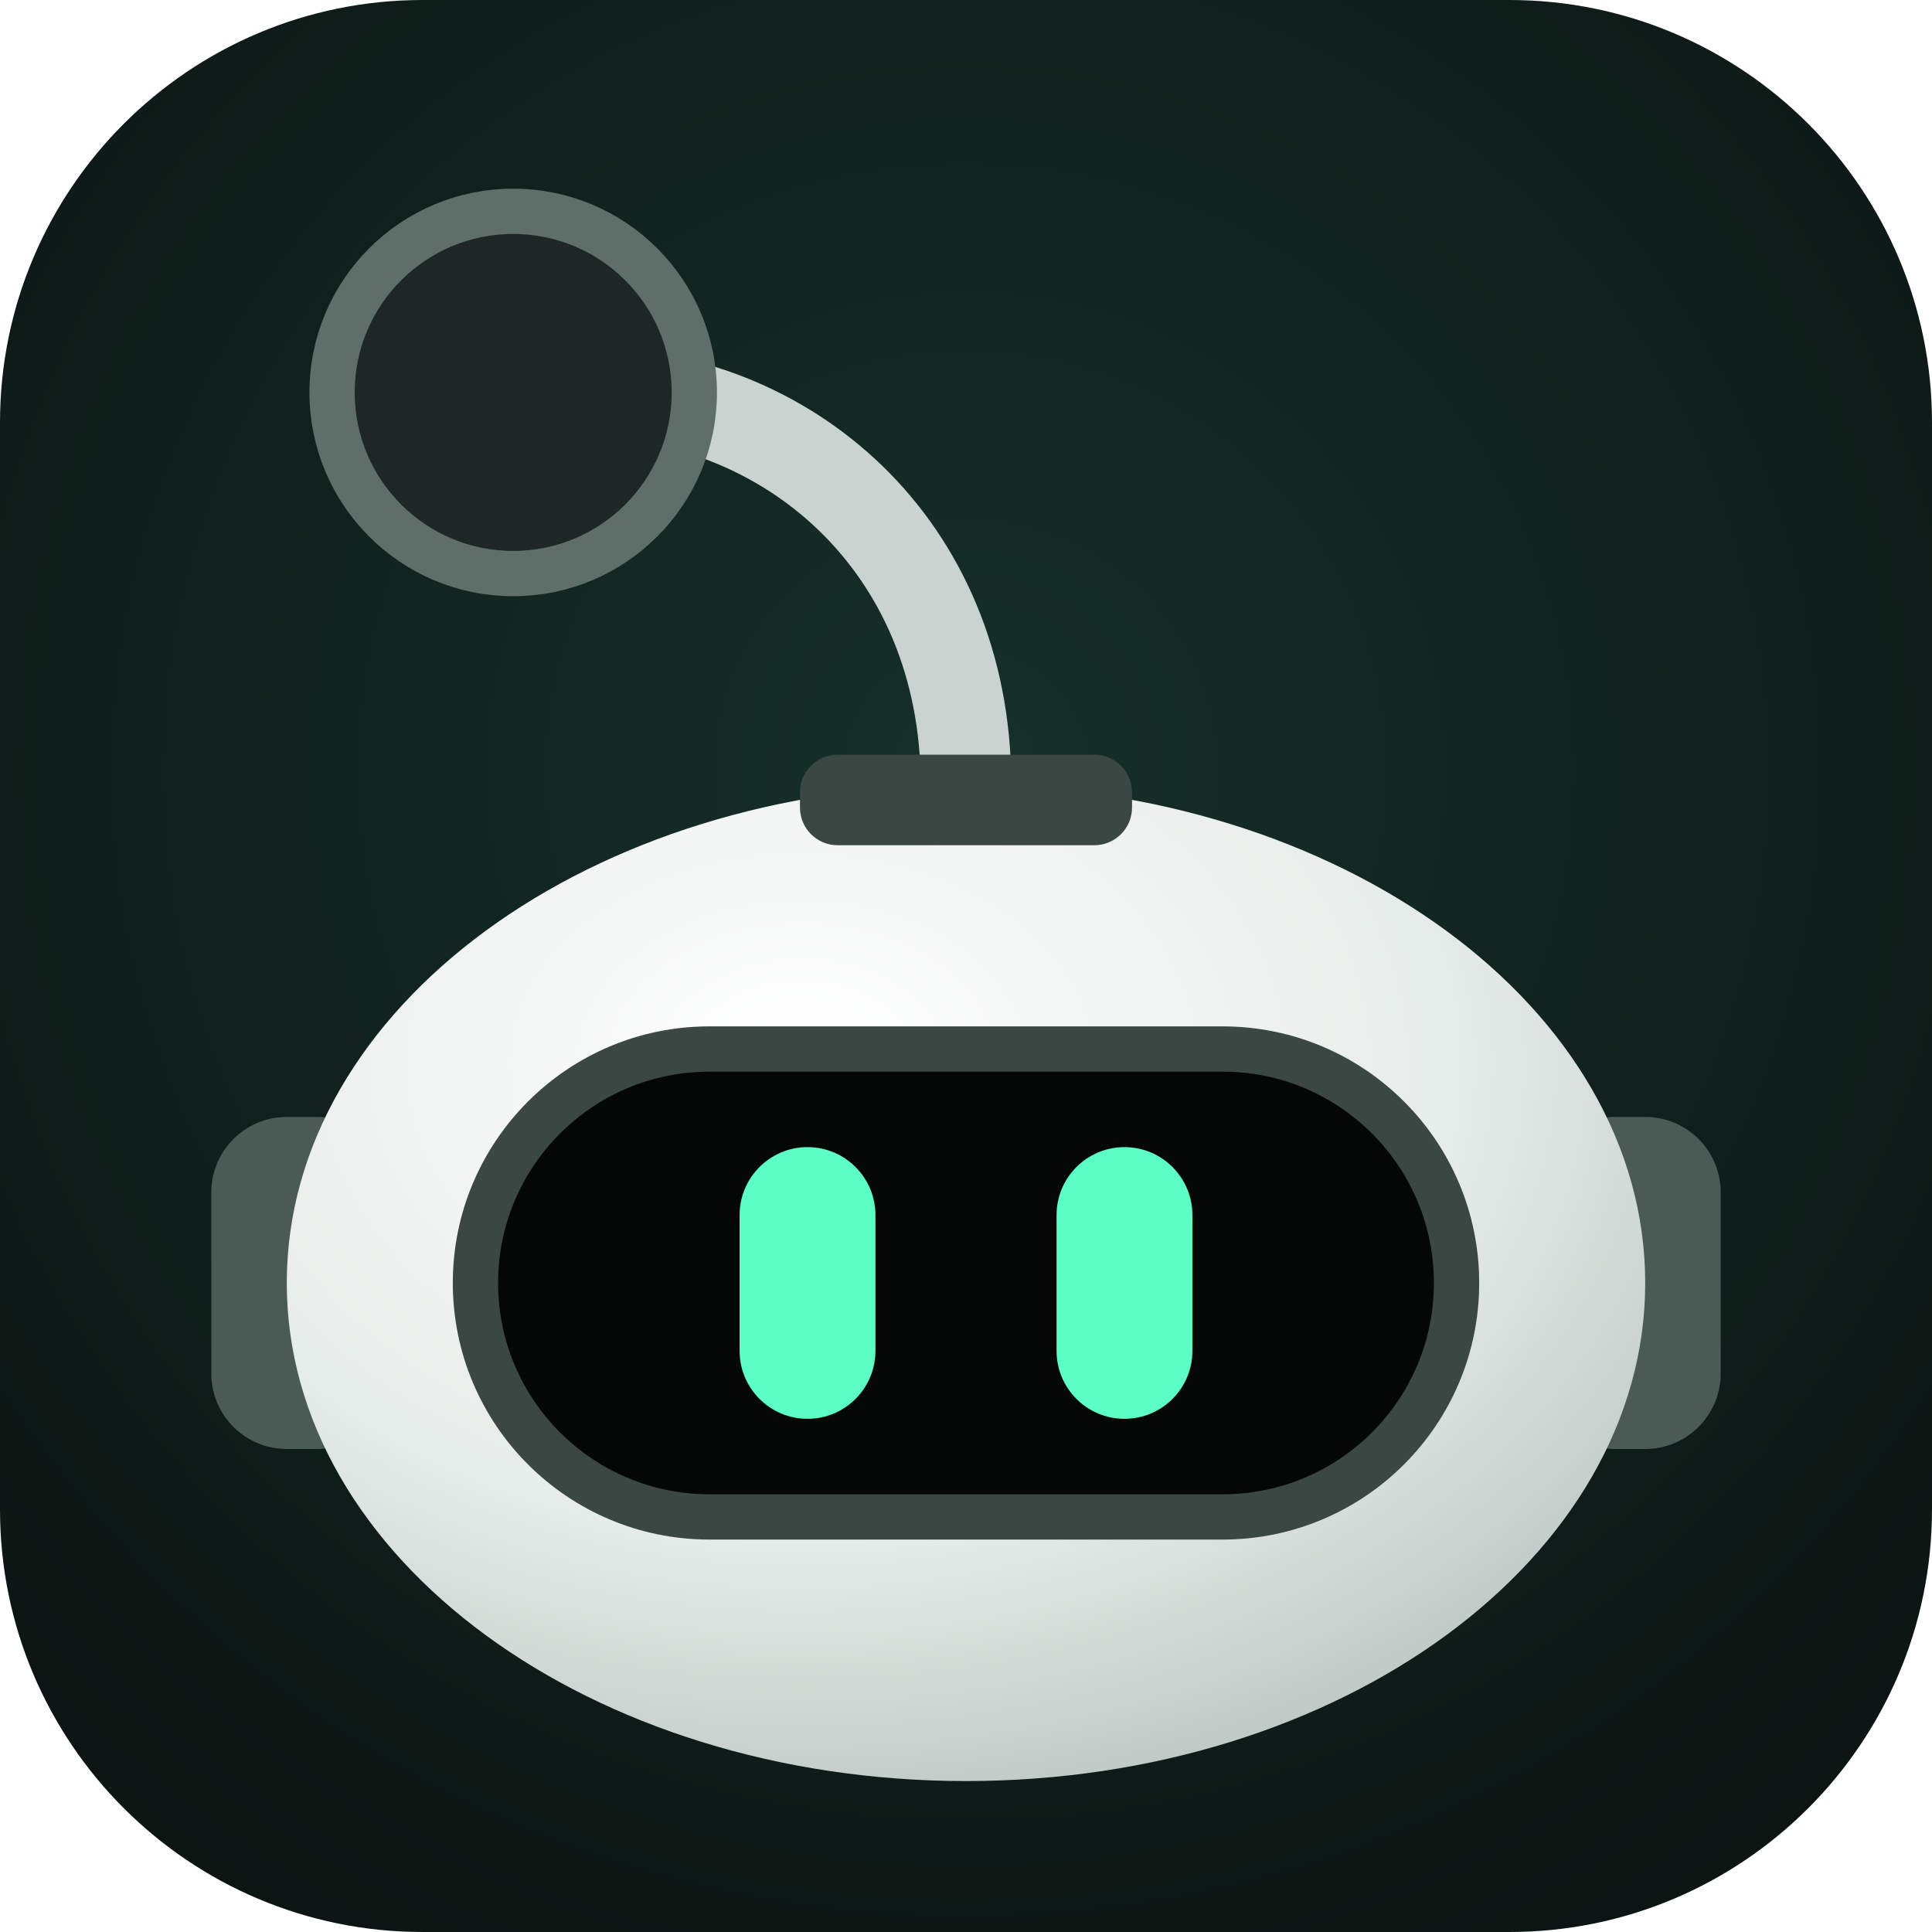
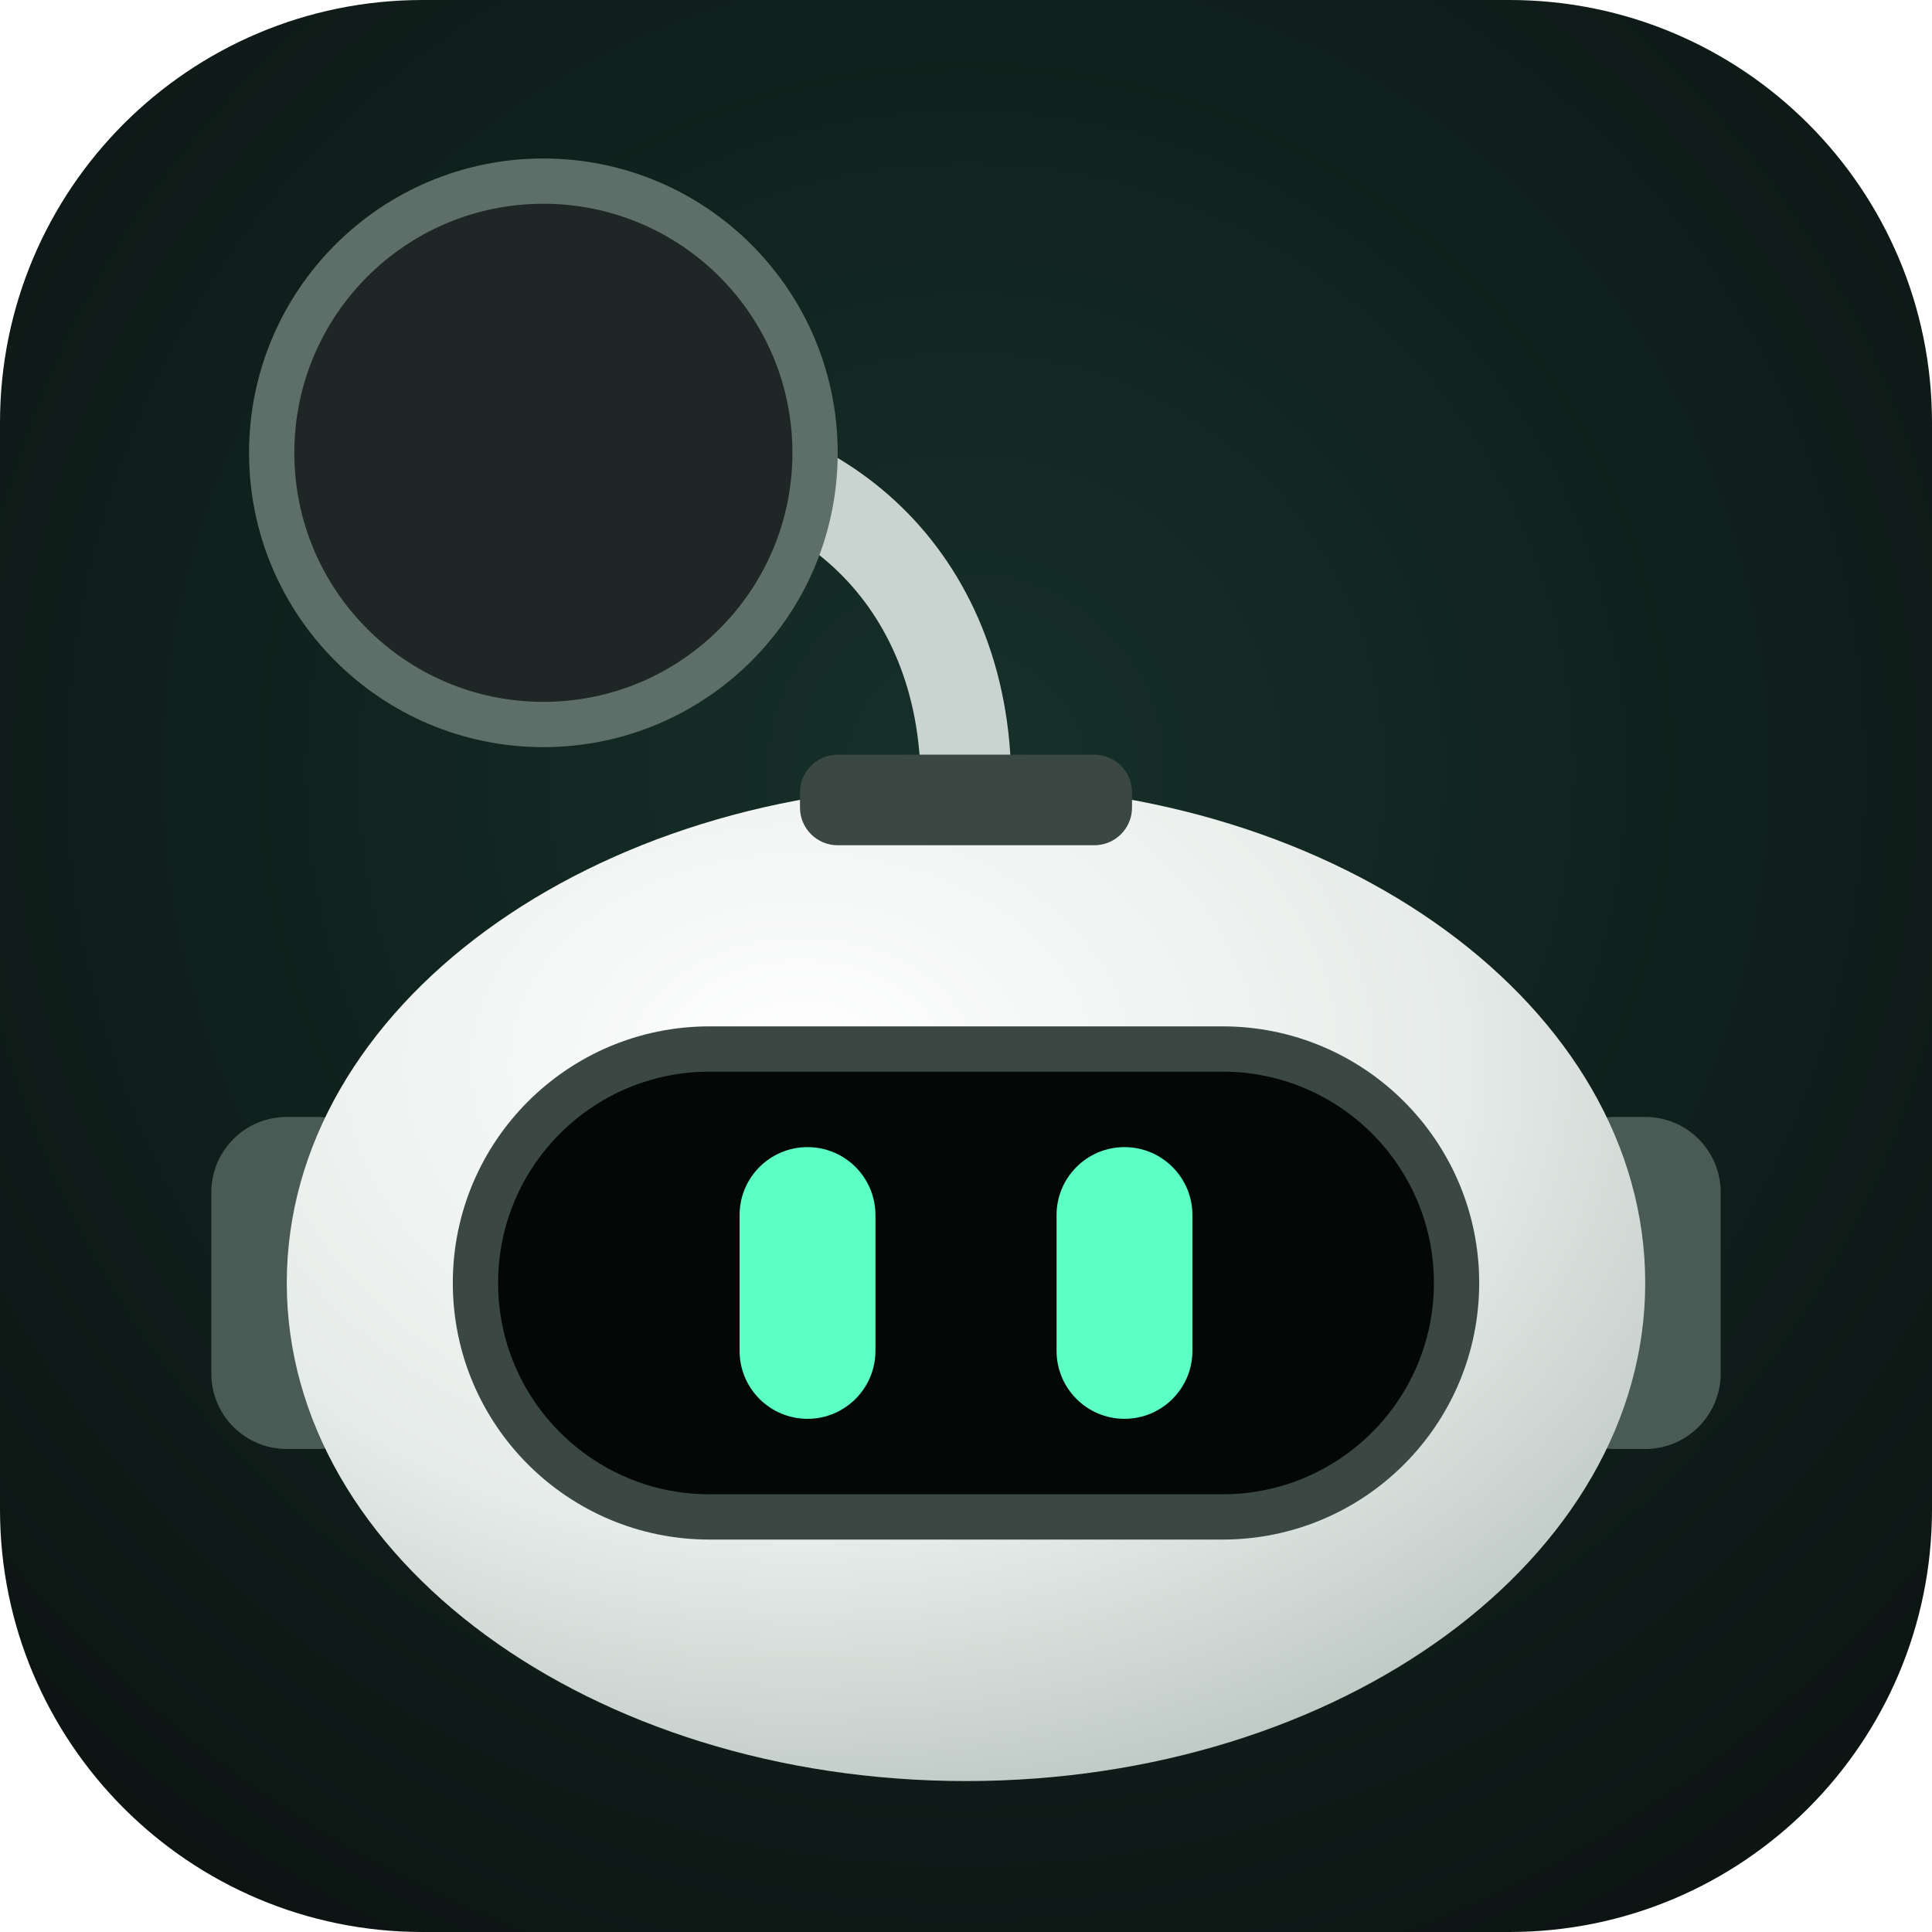
<svg xmlns="http://www.w3.org/2000/svg" viewBox="0 0 128 128">
  <defs>
    <radialGradient id="bg" cx="50%" cy="40%" r="75%">
      <stop offset="0" stop-color="#16302A" />
      <stop offset="1" stop-color="#0B1210" />
    </radialGradient>
    <radialGradient id="shell" cx="38%" cy="28%" r="80%">
      <stop offset="0" stop-color="#FFFFFF" />
      <stop offset=".6" stop-color="#E6ECE9" />
      <stop offset="1" stop-color="#B9C4BF" />
    </radialGradient>
  </defs>
  <rect width="128" height="128" rx="28" fill="url(#bg)" />
-   <path d="M64 52 C64 36 52 26 38.8 26" fill="none" stroke="#C9D3CF" stroke-width="6" stroke-linecap="round" />
-   <circle cx="34" cy="26" r="12" fill="#1E2725" stroke="#5E6E68" stroke-width="3" />
+   <path d="M64 52 C64 38 54 30 43.2 30" fill="none" stroke="#C9D3CF" stroke-width="6" stroke-linecap="round" />
+   <circle cx="36" cy="30" r="18" fill="#1E2725" stroke="#5E6E68" stroke-width="3" />
  <g transform="translate(64 84) scale(1) translate(-64 -84)">
    <rect x="14" y="74" width="12" height="22" rx="5" fill="#4A5A55" />
    <rect x="102" y="74" width="12" height="22" rx="5" fill="#4A5A55" />
    <ellipse cx="64" cy="85" rx="45" ry="33" fill="url(#shell)" />
    <rect x="53" y="50" width="22" height="6" rx="2.5" fill="#3A4743" />
    <rect x="30" y="68" width="68" height="34" rx="17" fill="#3A4743" />
    <rect x="33" y="71" width="62" height="28" rx="14" fill="#030807" />
    <rect x="49" y="76" width="9" height="18" rx="4.5" fill="#5CFFC4" />
    <rect x="70" y="76" width="9" height="18" rx="4.5" fill="#5CFFC4" />
  </g>
</svg>
